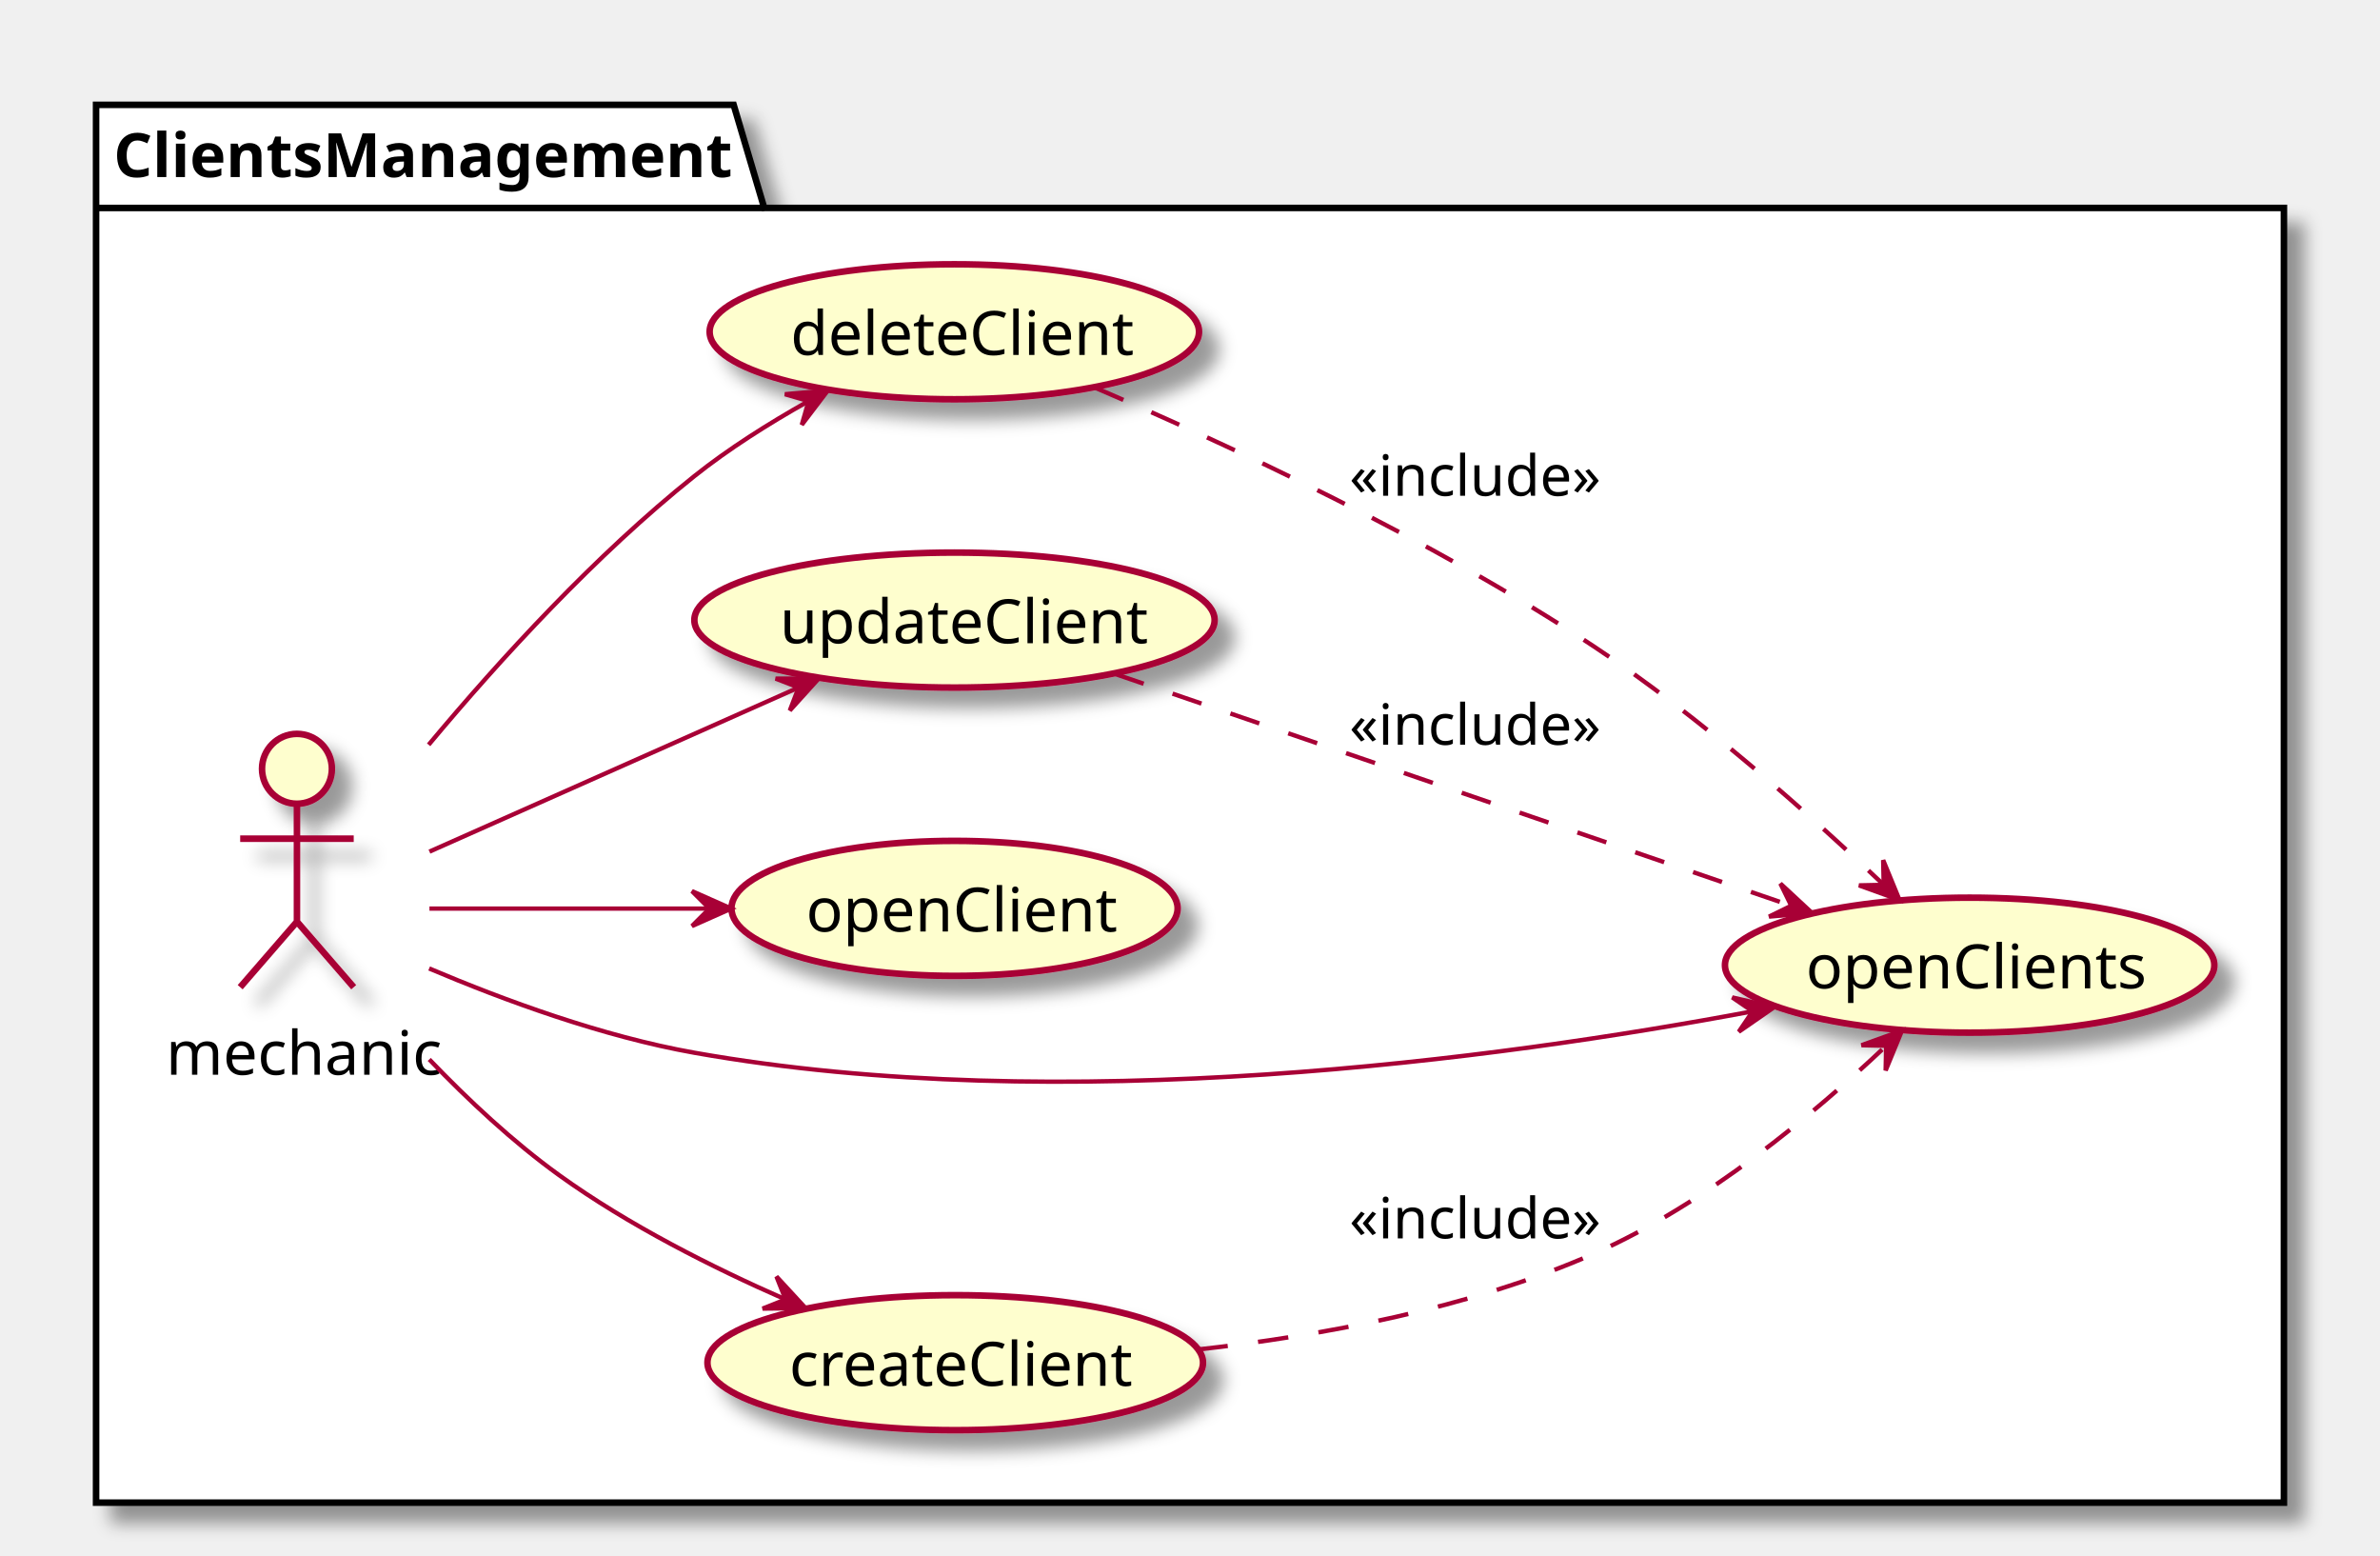
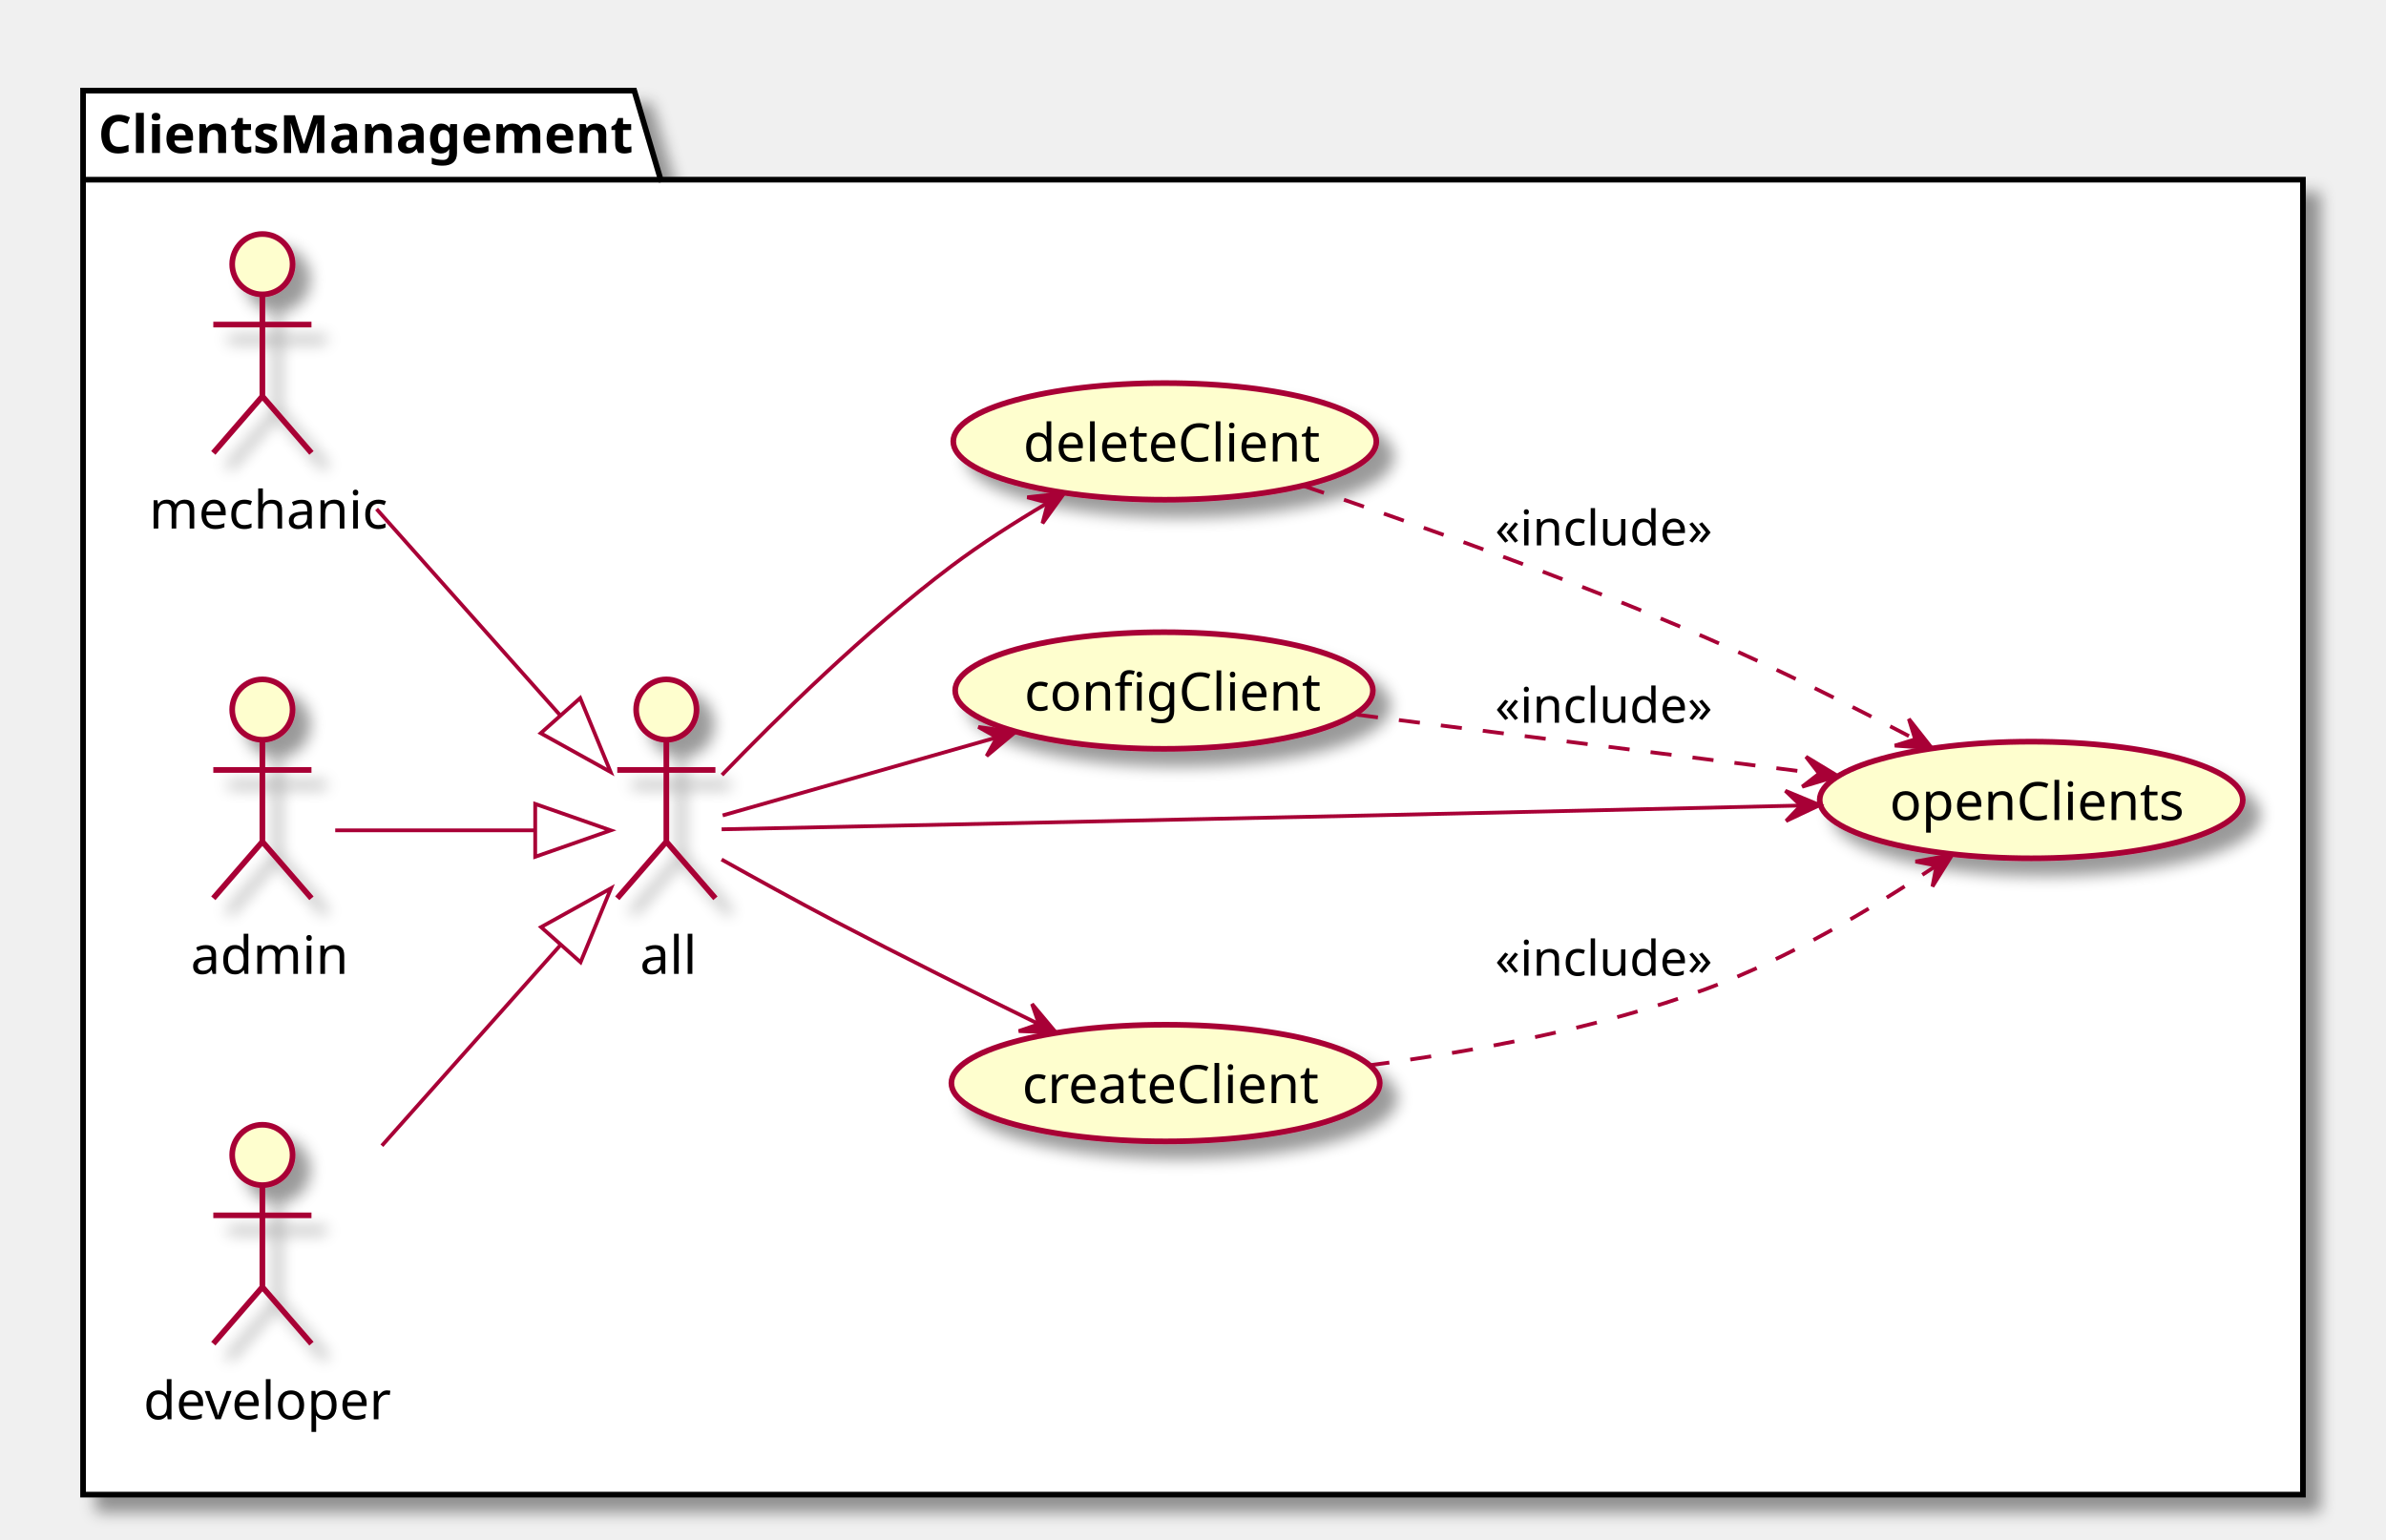
- <svg xmlns="http://www.w3.org/2000/svg" contentScriptType="application/ecmascript" contentStyleType="text/css" height="356px" preserveAspectRatio="none" style="width:545px;height:356px;" version="1.1" viewBox="0 0 545 356" width="545px" zoomAndPan="magnify">
+ <svg xmlns="http://www.w3.org/2000/svg" contentScriptType="application/ecmascript" contentStyleType="text/css" height="510px" preserveAspectRatio="none" style="width:790px;height:510px;" version="1.1" viewBox="0 0 790 510" width="790px" zoomAndPan="magnify">
  <defs>
-     <filter height="300%" id="f11cyr045ew4tw" width="300%" x="-1" y="-1">
-       <feGaussianBlur result="blurOut" stdDeviation="2.0" />
+     <filter height="300%" id="f1pvnuppkanlx5" width="300%" x="-1" y="-1">
+       <feGaussianBlur result="blurOut" stdDeviation="2.5" />
      <feColorMatrix in="blurOut" result="blurOut2" type="matrix" values="0 0 0 0 0 0 0 0 0 0 0 0 0 0 0 0 0 0 .4 0" />
-       <feOffset dx="4.0" dy="4.0" in="blurOut2" result="blurOut3" />
+       <feOffset dx="5.0" dy="5.0" in="blurOut2" result="blurOut3" />
      <feBlend in="SourceGraphic" in2="blurOut3" mode="normal" />
    </filter>
  </defs>
  <g>
-     <polygon fill="#FFFFFF" filter="url(#f11cyr045ew4tw)" points="22,24,168,24,175,47.609,523,47.609,523,344,22,344,22,24" style="stroke: #000000; stroke-width: 1.5;" />
-     <line style="stroke: #000000; stroke-width: 1.5;" x1="22" x2="175" y1="47.609" y2="47.609" />
-     <text fill="#000000" font-family="sans-serif" font-size="14" font-weight="bold" lengthAdjust="spacingAndGlyphs" textLength="140" x="26" y="40.533">ClientsManagement</text>
-     <ellipse cx="68" cy="176" fill="#FEFECE" filter="url(#f11cyr045ew4tw)" rx="8" ry="8" style="stroke: #A80036; stroke-width: 1.5;" />
-     <path d="M68,184 L68,211 M55,192 L81,192 M68,211 L55,226 M68,211 L81,226 " fill="none" filter="url(#f11cyr045ew4tw)" style="stroke: #A80036; stroke-width: 1.5;" />
-     <text fill="#000000" font-family="sans-serif" font-size="14" lengthAdjust="spacingAndGlyphs" textLength="60" x="38" y="246.033">mechanic</text>
-     <ellipse cx="218.74" cy="311.952" fill="#FEFECE" filter="url(#f11cyr045ew4tw)" rx="56.74" ry="15.452" style="stroke: #A80036; stroke-width: 1.5;" />
-     <text fill="#000000" font-family="sans-serif" font-size="14" lengthAdjust="spacingAndGlyphs" textLength="76" x="180.74" y="317.256">createClient</text>
-     <ellipse cx="451.033" cy="220.952" fill="#FEFECE" filter="url(#f11cyr045ew4tw)" rx="56.033" ry="15.452" style="stroke: #A80036; stroke-width: 1.5;" />
-     <text fill="#000000" font-family="sans-serif" font-size="14" lengthAdjust="spacingAndGlyphs" textLength="75" x="413.533" y="226.256">openClients</text>
-     <ellipse cx="218.583" cy="207.952" fill="#FEFECE" filter="url(#f11cyr045ew4tw)" rx="51.083" ry="15.452" style="stroke: #A80036; stroke-width: 1.5;" />
-     <text fill="#000000" font-family="sans-serif" font-size="14" lengthAdjust="spacingAndGlyphs" textLength="68" x="184.583" y="213.256">openClient</text>
-     <ellipse cx="218.569" cy="141.952" fill="#FEFECE" filter="url(#f11cyr045ew4tw)" rx="59.569" ry="15.452" style="stroke: #A80036; stroke-width: 1.5;" />
-     <text fill="#000000" font-family="sans-serif" font-size="14" lengthAdjust="spacingAndGlyphs" textLength="80" x="178.569" y="147.256">updateClient</text>
-     <ellipse cx="218.533" cy="75.952" fill="#FEFECE" filter="url(#f11cyr045ew4tw)" rx="56.033" ry="15.452" style="stroke: #A80036; stroke-width: 1.5;" />
-     <text fill="#000000" font-family="sans-serif" font-size="14" lengthAdjust="spacingAndGlyphs" textLength="75" x="181.033" y="81.256">deleteClient</text>
-     <path d="M98.293,242.531 C107.228,251.836 117.485,261.414 128,269 C143.846,280.432 163.204,290.17 179.859,297.473 " fill="none" id="mechanic-&gt;createClient" style="stroke: #A80036; stroke-width: 1.0;" />
-     <polygon fill="#A80036" points="184.48,299.468,177.802,292.229,179.889,297.486,174.632,299.574,184.48,299.468" style="stroke: #A80036; stroke-width: 1.0;" />
-     <path d="M274.19,308.951 C302.283,305.831 336.505,299.561 365,287 C390.689,275.676 415.506,254.906 431.624,239.681 " fill="none" id="createClient-&gt;openClients" style="stroke: #A80036; stroke-width: 1.0; stroke-dasharray: 7.0,7.0;" />
-     <polygon fill="#A80036" points="435.53,235.939,426.263,239.275,431.919,239.397,431.797,245.053,435.53,235.939" style="stroke: #A80036; stroke-width: 1.0;" />
-     <text fill="#000000" font-family="sans-serif" font-size="13" lengthAdjust="spacingAndGlyphs" textLength="55" x="309" y="283.495">«include»</text>
-     <path d="M98.339,208 C116.572,208 140.592,208 162.287,208 " fill="none" id="mechanic-&gt;openClient" style="stroke: #A80036; stroke-width: 1.0;" />
-     <polygon fill="#A80036" points="167.456,208,158.456,204,162.456,208,158.456,212,167.456,208" style="stroke: #A80036; stroke-width: 1.0;" />
-     <path d="M98.339,194.961 C122.609,184.174 157.133,168.83 182.778,157.432 " fill="none" id="mechanic-&gt;updateClient" style="stroke: #A80036; stroke-width: 1.0;" />
-     <polygon fill="#A80036" points="187.459,155.352,177.61,155.35,182.889,157.382,180.858,162.661,187.459,155.352" style="stroke: #A80036; stroke-width: 1.0;" />
-     <path d="M255.263,154.257 C297.148,168.612 366.343,192.328 409.981,207.284 " fill="none" id="updateClient-&gt;openClients" style="stroke: #A80036; stroke-width: 1.0; stroke-dasharray: 7.0,7.0;" />
-     <polygon fill="#A80036" points="414.91,208.973,407.693,202.271,410.18,207.352,405.099,209.838,414.91,208.973" style="stroke: #A80036; stroke-width: 1.0;" />
-     <text fill="#000000" font-family="sans-serif" font-size="13" lengthAdjust="spacingAndGlyphs" textLength="55" x="309" y="170.495">«include»</text>
-     <path d="M98.149,170.506 C114.663,150.749 136.483,126.961 159,109 C166.845,102.742 176.028,96.962 184.761,92.046 " fill="none" id="mechanic-&gt;deleteClient" style="stroke: #A80036; stroke-width: 1.0;" />
-     <polygon fill="#A80036" points="189.555,89.406,179.742,90.243,185.175,91.817,183.6,97.251,189.555,89.406" style="stroke: #A80036; stroke-width: 1.0;" />
-     <path d="M250.815,88.772 C281.143,101.76 327.863,123.427 365,148 C389.377,164.13 414.422,186.476 430.953,202.183 " fill="none" id="deleteClient-&gt;openClients" style="stroke: #A80036; stroke-width: 1.0; stroke-dasharray: 7.0,7.0;" />
-     <polygon fill="#A80036" points="434.966,206.025,431.233,196.911,431.355,202.567,425.699,202.689,434.966,206.025" style="stroke: #A80036; stroke-width: 1.0;" />
-     <text fill="#000000" font-family="sans-serif" font-size="13" lengthAdjust="spacingAndGlyphs" textLength="55" x="309" y="113.495">«include»</text>
-     <path d="M98.269,221.707 C115.526,229.026 138.026,237.276 159,241 C243.215,255.953 342.977,242.469 401.112,231.562 " fill="none" id="mechanic-&gt;openClients" style="stroke: #A80036; stroke-width: 1.0;" />
-     <polygon fill="#A80036" points="406.261,230.583,396.672,228.335,401.349,231.517,398.167,236.194,406.261,230.583" style="stroke: #A80036; stroke-width: 1.0;" />
+     <polygon fill="#FFFFFF" filter="url(#f1pvnuppkanlx5)" points="27.5,30,210,30,218.75,59.512,762.5,59.512,762.5,495,27.5,495,27.5,30" style="stroke: #000000; stroke-width: 1.875;" />
+     <line style="stroke: #000000; stroke-width: 1.875;" x1="27.5" x2="218.75" y1="59.512" y2="59.512" />
+     <text fill="#000000" font-family="sans-serif" font-size="17.5" font-weight="bold" lengthAdjust="spacingAndGlyphs" textLength="175" x="32.5" y="50.666">ClientsManagement</text>
+     <ellipse cx="86.875" cy="87.5" fill="#FEFECE" filter="url(#f1pvnuppkanlx5)" rx="10" ry="10" style="stroke: #A80036; stroke-width: 1.875;" />
+     <path d="M86.875,97.5 L86.875,131.25 M70.625,107.5 L103.125,107.5 M86.875,131.25 L70.625,150 M86.875,131.25 L103.125,150 " fill="none" filter="url(#f1pvnuppkanlx5)" style="stroke: #A80036; stroke-width: 1.875;" />
+     <text fill="#000000" font-family="sans-serif" font-size="17.5" lengthAdjust="spacingAndGlyphs" textLength="75" x="49.375" y="175.042">mechanic</text>
+     <ellipse cx="220.625" cy="235" fill="#FEFECE" filter="url(#f1pvnuppkanlx5)" rx="10" ry="10" style="stroke: #A80036; stroke-width: 1.875;" />
+     <path d="M220.625,245 L220.625,278.75 M204.375,255 L236.875,255 M220.625,278.75 L204.375,297.5 M220.625,278.75 L236.875,297.5 " fill="none" filter="url(#f1pvnuppkanlx5)" style="stroke: #A80036; stroke-width: 1.875;" />
+     <text fill="#000000" font-family="sans-serif" font-size="17.5" lengthAdjust="spacingAndGlyphs" textLength="17.5" x="211.875" y="322.541">all</text>
+     <ellipse cx="86.875" cy="235" fill="#FEFECE" filter="url(#f1pvnuppkanlx5)" rx="10" ry="10" style="stroke: #A80036; stroke-width: 1.875;" />
+     <path d="M86.875,245 L86.875,278.75 M70.625,255 L103.125,255 M86.875,278.75 L70.625,297.5 M86.875,278.75 L103.125,297.5 " fill="none" filter="url(#f1pvnuppkanlx5)" style="stroke: #A80036; stroke-width: 1.875;" />
+     <text fill="#000000" font-family="sans-serif" font-size="17.5" lengthAdjust="spacingAndGlyphs" textLength="47.5" x="63.125" y="322.541">admin</text>
+     <ellipse cx="86.875" cy="382.5" fill="#FEFECE" filter="url(#f1pvnuppkanlx5)" rx="10" ry="10" style="stroke: #A80036; stroke-width: 1.875;" />
+     <path d="M86.875,392.5 L86.875,426.25 M70.625,402.5 L103.125,402.5 M86.875,426.25 L70.625,445 M86.875,426.25 L103.125,445 " fill="none" filter="url(#f1pvnuppkanlx5)" style="stroke: #A80036; stroke-width: 1.875;" />
+     <text fill="#000000" font-family="sans-serif" font-size="17.5" lengthAdjust="spacingAndGlyphs" textLength="78.75" x="47.5" y="470.041">developer</text>
+     <ellipse cx="385.925" cy="358.69" fill="#FEFECE" filter="url(#f1pvnuppkanlx5)" rx="70.925" ry="19.315" style="stroke: #A80036; stroke-width: 1.875;" />
+     <text fill="#000000" font-family="sans-serif" font-size="17.5" lengthAdjust="spacingAndGlyphs" textLength="95" x="338.425" y="365.32">createClient</text>
+     <ellipse cx="672.541" cy="264.94" fill="#FEFECE" filter="url(#f1pvnuppkanlx5)" rx="70.041" ry="19.315" style="stroke: #A80036; stroke-width: 1.875;" />
+     <text fill="#000000" font-family="sans-serif" font-size="17.5" lengthAdjust="spacingAndGlyphs" textLength="93.75" x="625.666" y="271.57">openClients</text>
+     <ellipse cx="385.407" cy="228.69" fill="#FEFECE" filter="url(#f1pvnuppkanlx5)" rx="69.157" ry="19.315" style="stroke: #A80036; stroke-width: 1.875;" />
+     <text fill="#000000" font-family="sans-serif" font-size="17.5" lengthAdjust="spacingAndGlyphs" textLength="92.5" x="339.157" y="235.321">configClient</text>
+     <ellipse cx="385.666" cy="146.19" fill="#FEFECE" filter="url(#f1pvnuppkanlx5)" rx="70.041" ry="19.315" style="stroke: #A80036; stroke-width: 1.875;" />
+     <text fill="#000000" font-family="sans-serif" font-size="17.5" lengthAdjust="spacingAndGlyphs" textLength="93.75" x="338.791" y="152.821">deleteClient</text>
+     <path d="M124.686,168.588 C143.686,189.94 166.76,215.871 185.374,236.79 " fill="none" id="mechanic-&gt;all" style="stroke: #A80036; stroke-width: 1.25;" />
+     <polygon fill="none" points="192.102,231.189,202.185,255.681,179.029,242.821,192.102,231.189" style="stroke: #A80036; stroke-width: 1.25;" />
+     <path d="M110.987,275 C129.167,275 155.101,275 177.042,275 " fill="none" id="admin-&gt;all" style="stroke: #A80036; stroke-width: 1.25;" />
+     <polygon fill="none" points="177.208,266.25,202.208,275,177.208,283.75,177.208,266.25" style="stroke: #A80036; stroke-width: 1.25;" />
+     <path d="M126.441,379.44 C145.183,358.377 167.542,333.25 185.632,312.92 " fill="none" id="developer-&gt;all" style="stroke: #A80036; stroke-width: 1.25;" />
+     <polygon fill="none" points="179.151,307.041,202.306,294.181,192.225,318.675,179.151,307.041" style="stroke: #A80036; stroke-width: 1.25;" />
+     <path d="M238.916,284.647 C249.583,290.624 263.645,298.394 276.25,305 C298.484,316.652 323.574,329.164 343.984,339.181 " fill="none" id="all-&gt;createClient" style="stroke: #A80036; stroke-width: 1.25;" />
+     <polygon fill="#A80036" points="349.61,341.938,341.707,332.498,343.998,339.188,337.308,341.478,349.61,341.938" style="stroke: #A80036; stroke-width: 1.25;" />
+     <path d="M453.07,352.848 C487.26,348.385 529.201,340.678 565,327.5 C592.169,317.499 620.294,300.615 640.778,286.915 " fill="none" id="createClient-&gt;openClients" style="stroke: #A80036; stroke-width: 1.25; stroke-dasharray: 7.0,7.0;" />
+     <polygon fill="#A80036" points="646.345,283.144,634.227,285.313,641.17,286.649,639.835,293.593,646.345,283.144" style="stroke: #A80036; stroke-width: 1.25;" />
+     <text fill="#000000" font-family="sans-serif" font-size="16.25" lengthAdjust="spacingAndGlyphs" textLength="68.75" x="495" y="323.119">«include»</text>
+     <path d="M239.265,270.05 C260.757,263.934 298.355,253.232 329.894,244.256 " fill="none" id="all-&gt;configClient" style="stroke: #A80036; stroke-width: 1.25;" />
+     <polygon fill="#A80036" points="336.115,242.486,323.926,240.757,330.104,244.197,326.663,250.375,336.115,242.486" style="stroke: #A80036; stroke-width: 1.25;" />
+     <path d="M449.283,236.705 C494.317,242.446 555.141,250.2 601.73,256.139 " fill="none" id="configClient-&gt;openClients" style="stroke: #A80036; stroke-width: 1.25; stroke-dasharray: 7.0,7.0;" />
+     <polygon fill="#A80036" points="608.497,257.001,597.969,250.621,602.298,256.212,596.706,260.541,608.497,257.001" style="stroke: #A80036; stroke-width: 1.25;" />
+     <text fill="#000000" font-family="sans-serif" font-size="16.25" lengthAdjust="spacingAndGlyphs" textLength="68.75" x="495" y="239.369">«include»</text>
+     <path d="M239.041,256.67 C256.989,238.053 286.466,208.982 315,187.5 C324.824,180.104 336.064,172.933 346.595,166.699 " fill="none" id="all-&gt;deleteClient" style="stroke: #A80036; stroke-width: 1.25;" />
+     <polygon fill="#A80036" points="352.359,163.338,340.122,164.687,346.96,166.487,345.161,173.325,352.359,163.338" style="stroke: #A80036; stroke-width: 1.25;" />
+     <path d="M431.736,160.971 C468.105,173.299 520.451,191.935 565,211.25 C588.404,221.398 613.933,234.251 634.099,244.844 " fill="none" id="deleteClient-&gt;openClients" style="stroke: #A80036; stroke-width: 1.25; stroke-dasharray: 7.0,7.0;" />
+     <polygon fill="#A80036" points="639.639,247.768,632.024,238.094,634.112,244.85,627.356,246.937,639.639,247.768" style="stroke: #A80036; stroke-width: 1.25;" />
+     <text fill="#000000" font-family="sans-serif" font-size="16.25" lengthAdjust="spacingAndGlyphs" textLength="68.75" x="495" y="180.619">«include»</text>
+     <path d="M238.931,274.647 C277.596,273.845 374.871,271.814 456.25,270 C502.665,268.965 554.716,267.756 595.976,266.786 " fill="none" id="all-&gt;openClients" style="stroke: #A80036; stroke-width: 1.25;" />
+     <polygon fill="#A80036" points="602.504,266.632,591.14,261.897,596.255,266.779,591.374,271.895,602.504,266.632" style="stroke: #A80036; stroke-width: 1.25;" />
  </g>
</svg>
